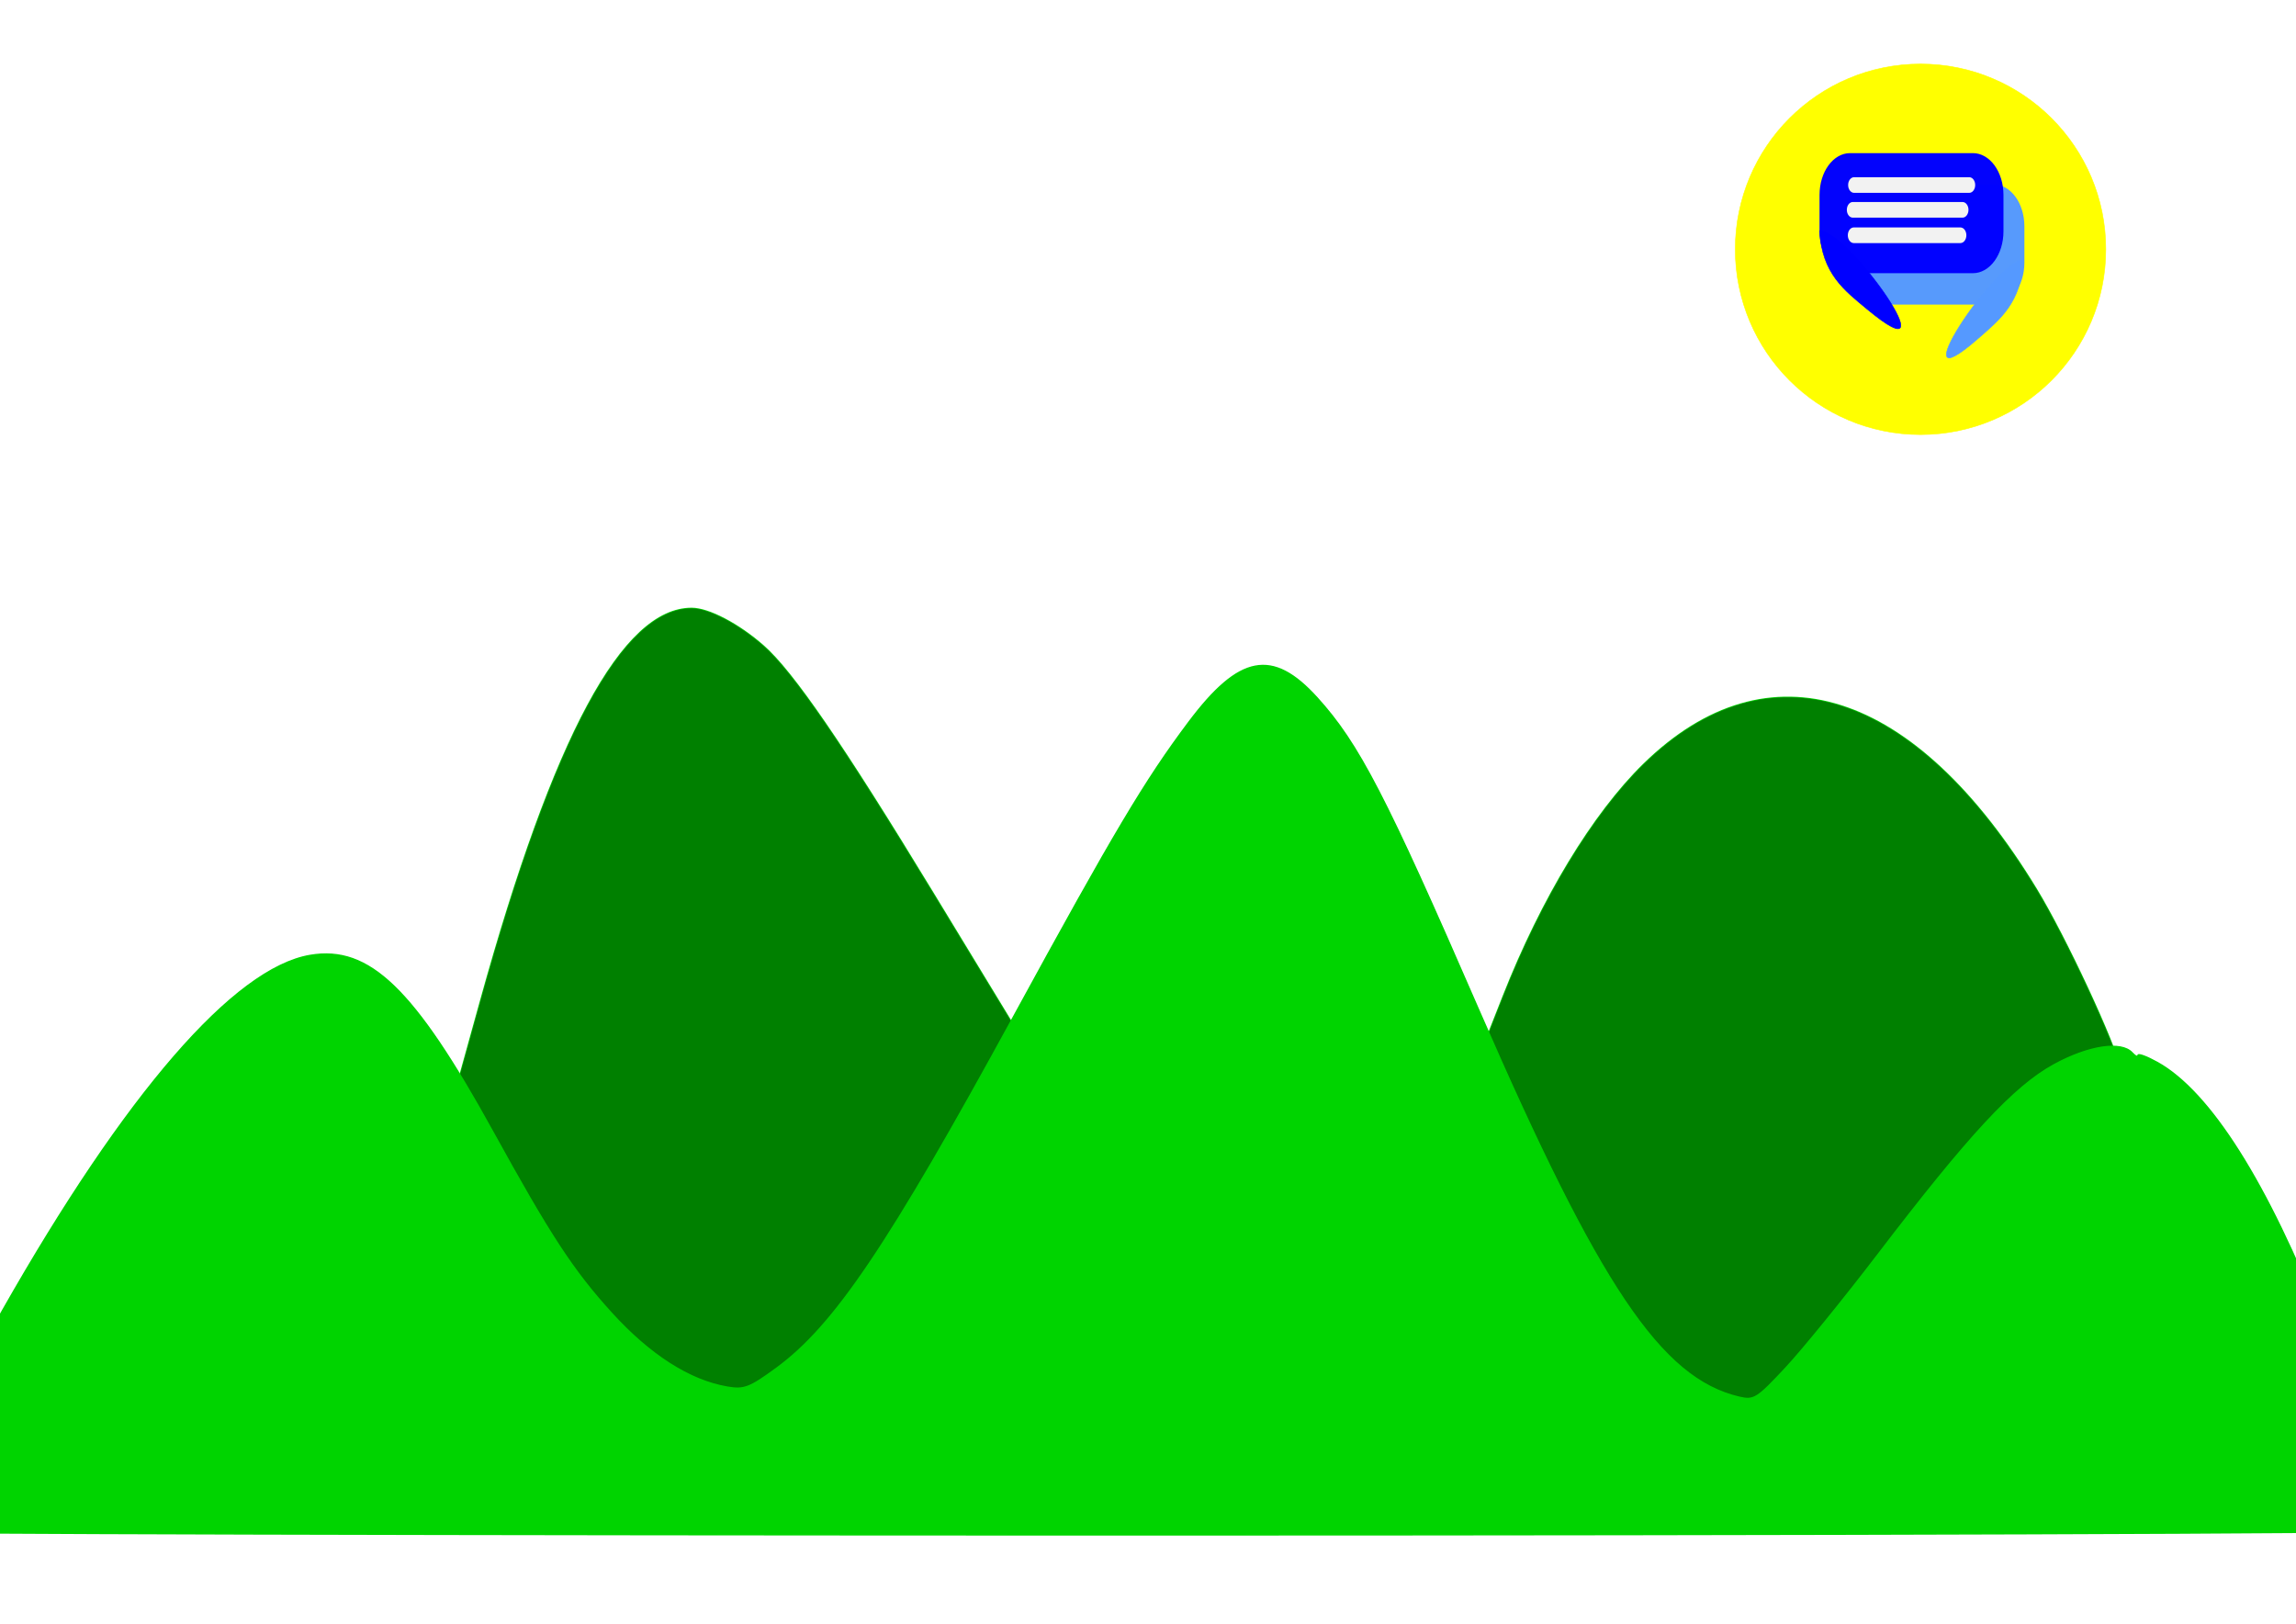
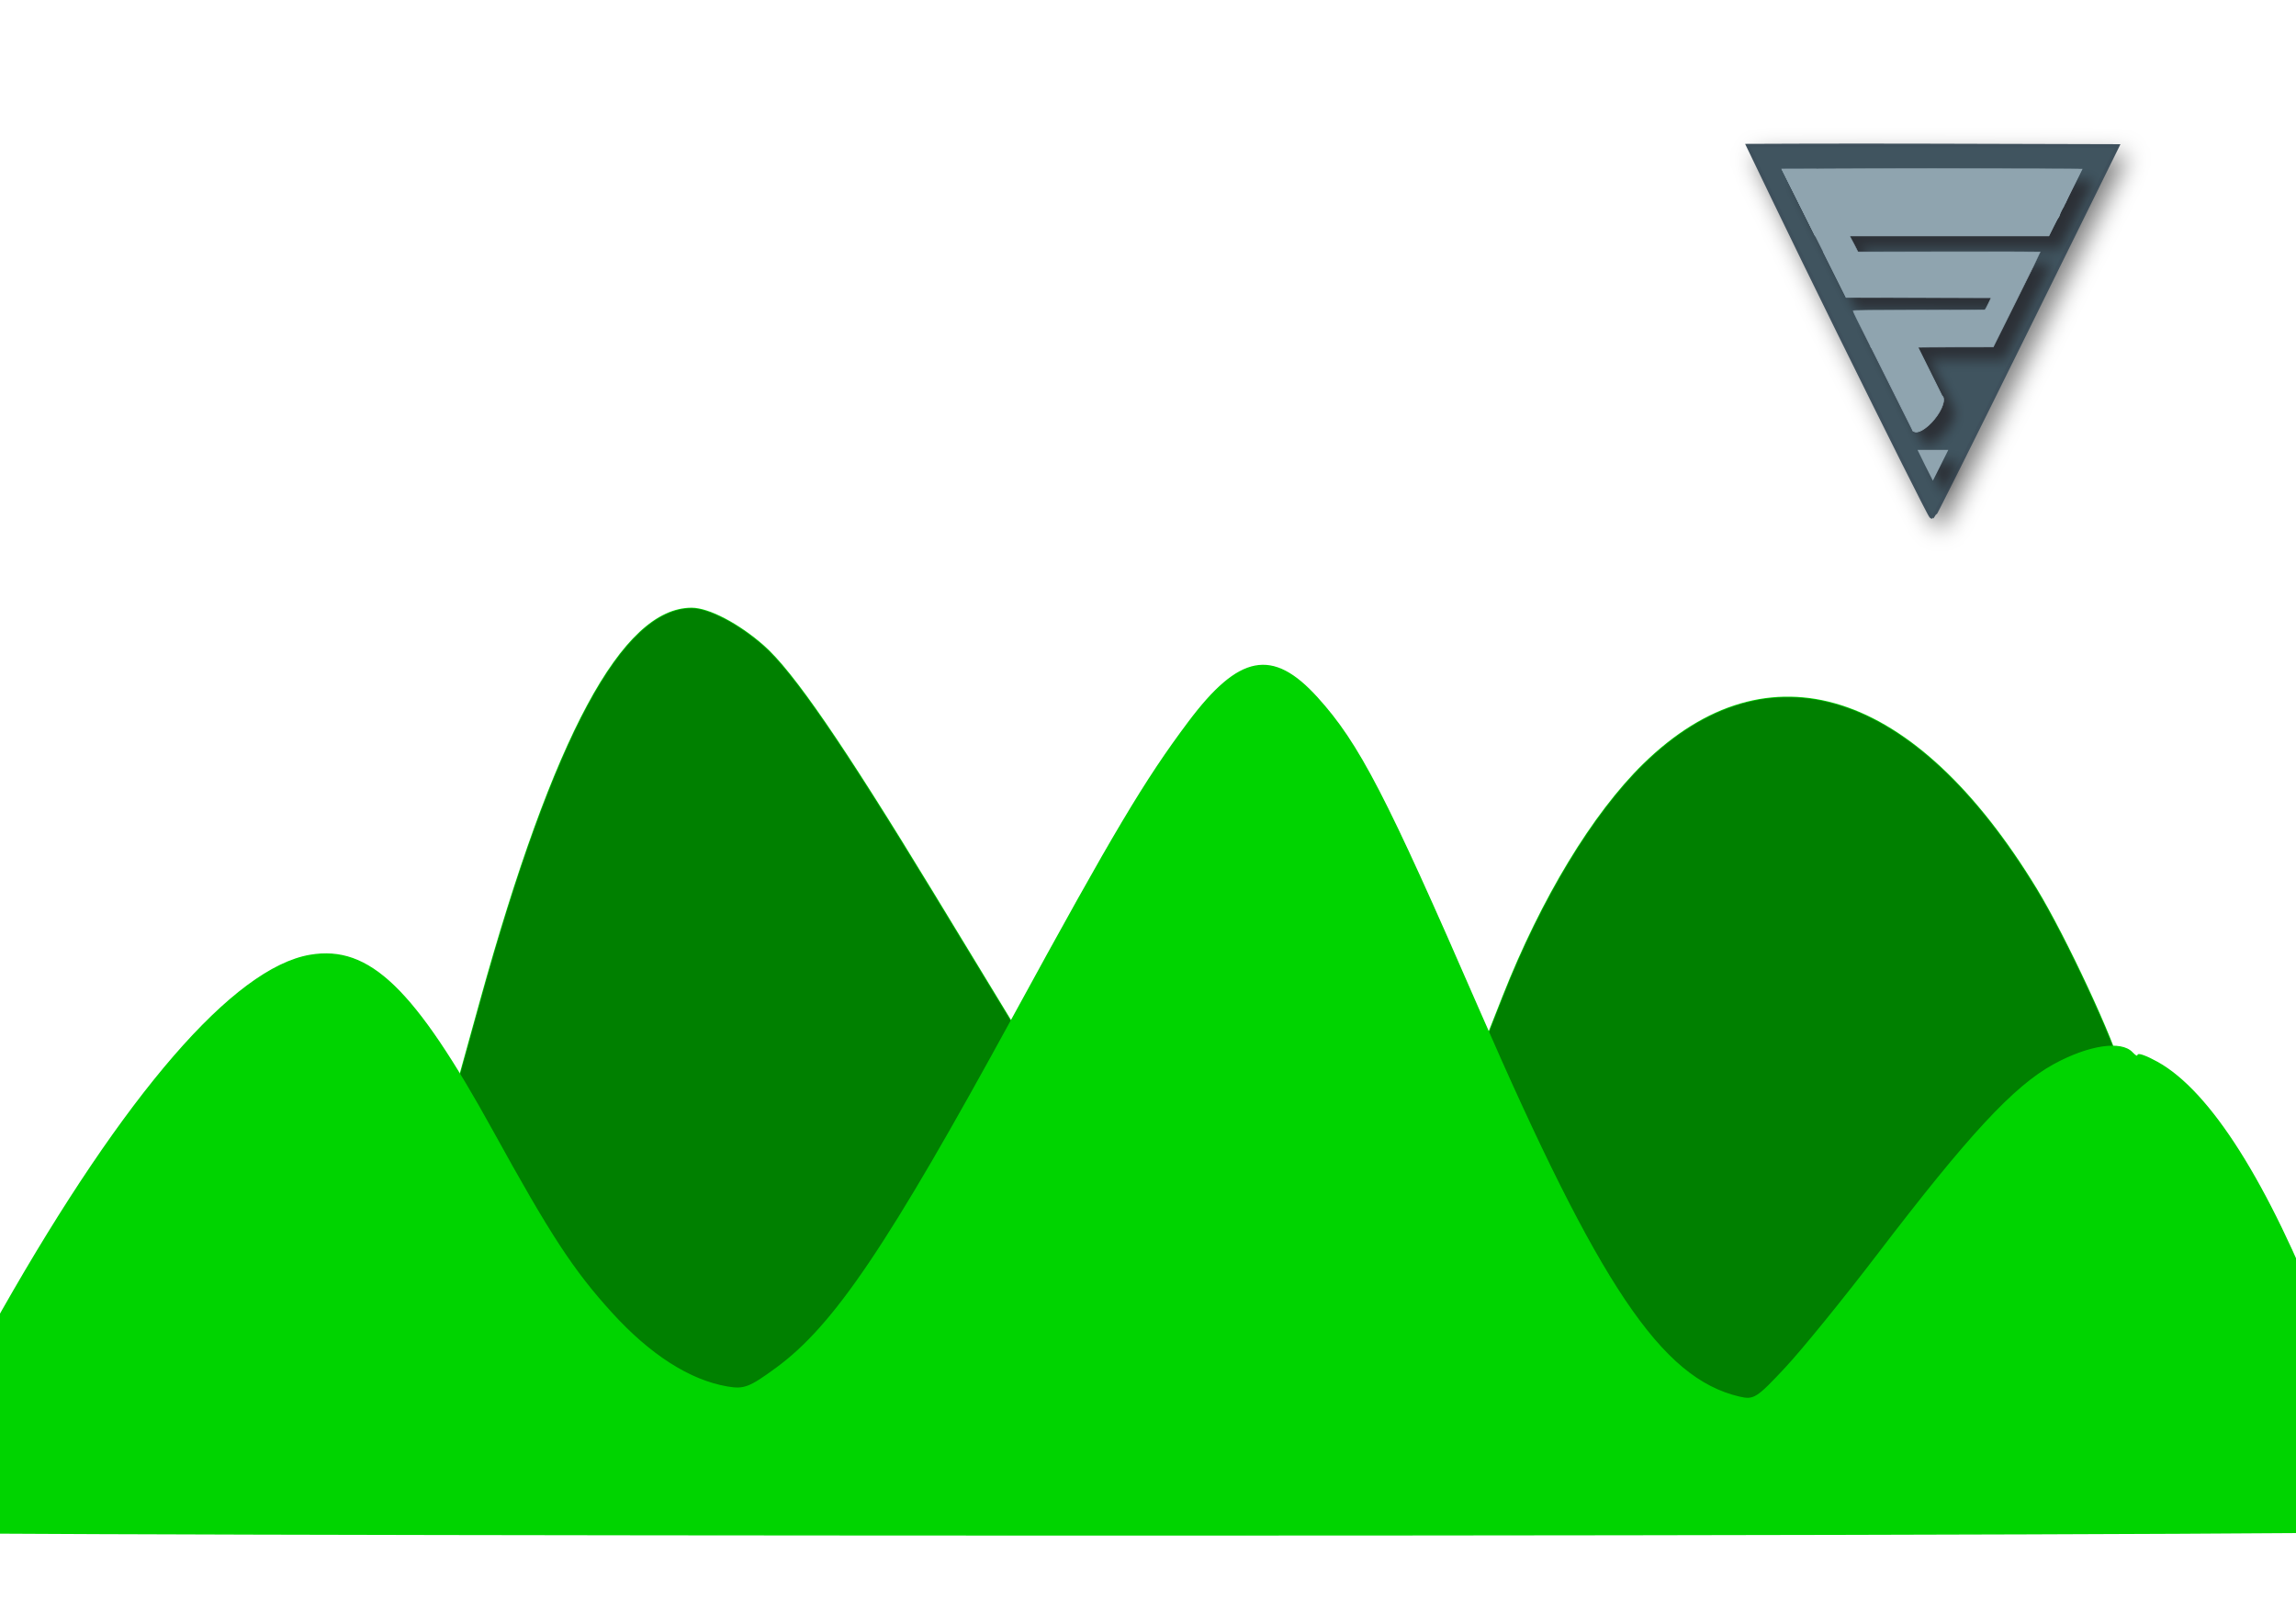
<svg xmlns="http://www.w3.org/2000/svg" width="297mm" height="210mm" viewBox="0 0 297 210" version="1.1" id="svg8">
-   <defs id="defs2" />
+   <defs id="defs2">
+     <filter style="color-interpolation-filters:sRGB" id="filter1175">
+       <feFlood flood-opacity="0.498" flood-color="rgb(0,0,0)" result="flood" id="feFlood1165" />
+       <feComposite in="flood" in2="SourceGraphic" operator="in" result="composite1" id="feComposite1167" />
+       <feGaussianBlur in="composite1" stdDeviation="6.2" result="blur" id="feGaussianBlur1169" />
+       <feOffset dx="4.2" dy="5.759" result="offset" id="feOffset1171" />
+       <feComposite in="SourceGraphic" in2="offset" operator="over" result="composite2" id="feComposite1173" />
+     </filter>
+     <filter style="color-interpolation-filters:sRGB" id="filter7217">
+       <feFlood flood-opacity="0.431" flood-color="rgb(18,0,0)" result="flood" id="feFlood7207" />
+       <feComposite in="flood" in2="SourceGraphic" operator="in" result="composite1" id="feComposite7209" />
+       <feGaussianBlur in="composite1" stdDeviation="3" result="blur" id="feGaussianBlur7211" />
+       <feOffset dx="6" dy="6" result="offset" id="feOffset7213" />
+       <feComposite in="SourceGraphic" in2="offset" operator="over" result="composite2" id="feComposite7215" />
+     </filter>
+   </defs>
  <g id="layer1" transform="translate(0,-87)">
    <g id="g843" transform="matrix(1,0,0,1.095235,-5.291667,-41.6804)">
      <path id="path828" d="m 97.831,285.234 c -4.904,-1.265 -9.381,-4.204 -14.144,-9.286 -3.972,-4.239 -6.45,-7.836 -15.672,-22.758 l -3.942,-6.378 3.371,-11.104 c 9.498,-31.283 18.388,-46.374 27.32,-46.374 2.196,0 6.068,1.85 9.29,4.439 3.804,3.057 10.273,11.661 21.942,29.185 l 11.158,16.755 -3.799,6.553 c -5.677,9.795 -15.899,25 -20.074,29.862 -3.425,3.989 -7.944,7.886 -10.849,9.354 -0.866,0.438 -2.219,0.364 -4.6,-0.25 z" style="opacity:1;fill:#008000;fill-opacity:1;fill-rule:nonzero;stroke:#00d400;stroke-width:0.162;stroke-linecap:round;stroke-linejoin:miter;stroke-miterlimit:4;stroke-dasharray:none;stroke-dashoffset:0;stroke-opacity:1;paint-order:stroke fill markers" />
      <path id="path830" d="m 228.785,286.362 c -8.059,-2.753 -15.309,-12.095 -25.915,-33.392 l -5.801,-11.648 2.672,-6.192 c 4.969,-11.514 11.608,-21.523 18.154,-27.375 16.135,-14.42 35.036,-8.935 50.82,14.748 3.787,5.683 10.139,18.142 11.002,21.58 0.408,1.625 0.337,1.684 -2.02,1.684 -7.636,0 -13.441,4.659 -29.057,23.316 -4.938,5.9 -10.734,12.437 -12.881,14.528 l -3.903,3.801 z" style="opacity:1;fill:#008000;fill-opacity:1;fill-rule:nonzero;stroke:#00d400;stroke-width:0.162;stroke-linecap:round;stroke-linejoin:miter;stroke-miterlimit:4;stroke-dasharray:none;stroke-dashoffset:0;stroke-opacity:1;paint-order:stroke fill markers" />
      <path id="path826" d="m -9.512,298.36 c 0,-0.751 8.831,-15.999 15.101,-26.074 15.972,-25.666 29.998,-40.448 39.823,-41.971 7.637,-1.183 13.436,3.922 23.604,20.781 7.408,12.283 10.379,16.431 15.345,21.423 4.975,5.001 10.122,8.012 15.005,8.776 2.183,0.342 2.888,0.096 6.346,-2.213 7.528,-5.027 14.516,-14.491 30.77,-41.675 12.921,-21.609 16.933,-27.761 22.59,-34.643 6.533,-7.948 10.821,-8.691 16.592,-2.876 5.387,5.428 8.844,11.52 20.882,36.801 15.584,32.726 23.592,43.61 33.694,45.792 1.937,0.418 2.312,0.204 6.049,-3.452 2.191,-2.144 7.562,-8.177 11.935,-13.406 11.775,-14.08 17.602,-19.814 22.753,-22.391 4.476,-2.239 8.714,-2.828 10.134,-1.409 0.405,0.405 0.736,0.537 0.736,0.294 0,-0.243 1.142,0.141 2.539,0.853 6.796,3.467 14.21,14.173 21.422,30.933 3.033,7.048 9.162,23.343 9.162,24.357 0,0.267 -73.008,0.485 -162.241,0.485 -89.233,0 -162.241,-0.174 -162.241,-0.386 z" style="opacity:1;fill:#00d400;fill-opacity:1;fill-rule:nonzero;stroke:#00d400;stroke-width:0.162;stroke-linecap:round;stroke-linejoin:miter;stroke-miterlimit:4;stroke-dasharray:none;stroke-dashoffset:0;stroke-opacity:1;paint-order:stroke fill markers" />
    </g>
-     <circle style="opacity:1;fill:#ffff00;fill-opacity:1;fill-rule:nonzero;stroke:#ffff00;stroke-width:0.07;stroke-linecap:round;stroke-linejoin:miter;stroke-miterlimit:4;stroke-dasharray:none;stroke-dashoffset:0;stroke-opacity:1;paint-order:stroke fill markers" id="path819" cx="248.432" cy="119.243" r="23.965" />
-     <g id="g1495" transform="matrix(0.2159221,0,0,0.2956189,225.1453,84.97612)">
-       <g transform="translate(-13.75834,-1.058333)" id="g1484">
-         <rect style="opacity:1;fill:#5599ff;fill-opacity:0.985;fill-rule:nonzero;stroke:#5599ff;stroke-width:1;stroke-linecap:round;stroke-linejoin:miter;stroke-miterlimit:4;stroke-dasharray:none;stroke-dashoffset:0;stroke-opacity:1;paint-order:stroke fill markers" id="rect815-5" width="109.183" height="51.525" x="74.137" y="89.135" ry="17.788" />
-         <path style="fill:#5599ff;stroke:#5599ff;stroke-width:0.308px;stroke-linecap:butt;stroke-linejoin:miter;stroke-opacity:1" d="m 183.241,121.598 c -1.225,18.783 -14.295,26.159 -26.92,34.24 -49.507,31.687 10.248,-34.24 26.92,-34.24 z" id="path836-7" />
-       </g>
-       <path id="path836" d="m 47.412,107.795 c 1.291,18.783 15.061,26.159 28.363,34.24 52.161,31.687 -10.798,-34.24 -28.363,-34.24 z" style="fill:#0000ff;stroke:#0000ff;stroke-width:0.316px;stroke-linecap:butt;stroke-linejoin:miter;stroke-opacity:1" />
-       <rect ry="17.788" y="74.34" x="47.844" height="51.525" width="109.183" id="rect815" style="opacity:1;fill:#0000ff;fill-opacity:0.985;fill-rule:nonzero;stroke:#0000ff;stroke-width:1;stroke-linecap:round;stroke-linejoin:miter;stroke-miterlimit:4;stroke-dasharray:none;stroke-dashoffset:0;stroke-opacity:1;paint-order:stroke fill markers" />
-       <g style="fill:#f2f2f2;stroke:#f2f2f2" id="g1180-3" transform="matrix(-1.042731,0,0,1,233.9543,5.909943)">
-         <rect style="opacity:1;fill:#f2f2f2;fill-opacity:1;stroke:#f2f2f2;stroke-width:0;stroke-linecap:round;stroke-linejoin:miter;stroke-miterlimit:4;stroke-dasharray:none;stroke-dashoffset:0;stroke-opacity:0.965;paint-order:stroke fill markers" id="rect64-29" width="73.004" height="6.846" x="89.536" y="78.463" ry="3.423" />
-         <rect style="opacity:1;fill:#f2f2f2;fill-opacity:1;stroke:#f2f2f2;stroke-width:0;stroke-linecap:round;stroke-linejoin:miter;stroke-miterlimit:4;stroke-dasharray:none;stroke-dashoffset:0;stroke-opacity:0.965;paint-order:stroke fill markers" id="rect64-2-0" width="69.889" height="6.846" x="93.394" y="89.315" ry="3.423" />
-         <rect style="opacity:1;fill:#f2f2f2;fill-opacity:1;stroke:#f2f2f2;stroke-width:0;stroke-linecap:round;stroke-linejoin:miter;stroke-miterlimit:4;stroke-dasharray:none;stroke-dashoffset:0;stroke-opacity:0.965;paint-order:stroke fill markers" id="rect64-25-7" width="68.109" height="6.846" x="94.609" y="100.44" ry="3.423" />
+     <g id="g1518" transform="matrix(0.2403351,0,0,0.2403351,192.1211,105.3415)">
+       <path id="path6797" d="M 191.203,102.387 C 164.397,48.037 143.117,3.482 142.86,2.958 c 0.813,-0.004 44.475,-0.232 98.264,-0.086 l 97.799,0.265 -48.78,98.802 c -26.829,54.341 -49.1,98.906 -49.491,99.034 -0.391,0.128 -22.643,-44.236 -49.449,-98.586 z" style="opacity:1;fill:#40545f;fill-opacity:1;fill-rule:nonzero;stroke:#3e505c;stroke-width:3.718;stroke-linecap:round;stroke-linejoin:miter;stroke-miterlimit:4;stroke-dasharray:none;stroke-dashoffset:0;stroke-opacity:1;paint-order:stroke fill markers;filter:url(#filter1175)" />
+       <g transform="matrix(0.9953923,0,0,1.102197,137.4241,-98.59119)" style="fill:#8fa4af;fill-opacity:1;stroke:#8fa4af;stroke-opacity:1;filter:url(#filter7217)" id="g6905">
+         <g id="g6855" style="fill:#8fa4af;fill-opacity:1;stroke:#8fa4af;stroke-opacity:1" transform="translate(15.875,5.291667)">
+           <path d="m 54.575,184.073 19.218,-10.923 19.086,34.704 -15.436,17.522 z" style="opacity:1;fill:#8fa4af;fill-opacity:1;fill-rule:nonzero;stroke:#8fa4af;stroke-width:0.456;stroke-linecap:round;stroke-linejoin:miter;stroke-miterlimit:4;stroke-dasharray:none;stroke-dashoffset:0;stroke-opacity:1;paint-order:stroke fill markers" id="rect5862" />
+           <ellipse transform="matrix(0.7206442,-0.6933051,0.443479,0.8962848,0,0)" ry="4.679" rx="11.451" cy="226.066" cx="-20.517" id="path5864" style="opacity:1;fill:#8fa4af;fill-opacity:1;fill-rule:nonzero;stroke:#8fa4af;stroke-width:0.386;stroke-linecap:round;stroke-linejoin:miter;stroke-miterlimit:4;stroke-dasharray:none;stroke-dashoffset:0;stroke-opacity:1;paint-order:stroke fill markers" />
+           <g id="g6883" style="fill:#8fa4af;fill-opacity:1;stroke:#8fa4af;stroke-opacity:1">
+             <path id="path5848" style="opacity:1;fill:#8fa4af;fill-opacity:1;fill-rule:nonzero;stroke:#8fa4af;stroke-width:0.265;stroke-linecap:round;stroke-linejoin:miter;stroke-miterlimit:4;stroke-dasharray:none;stroke-dashoffset:0;stroke-opacity:1;paint-order:stroke fill markers" d="m 87.663,97.375 c -14.716,0 -29.433,0.009 -40.598,0.027 l -40.599,0.067 9.017,16.338 9.017,16.338 H 87.653 150.806 l 7.842,-14.2 c 0.031,-0.074 0.061,-0.149 0.095,-0.223 0.046,-0.098 0.092,-0.197 0.143,-0.292 0.036,-0.068 0.073,-0.136 0.111,-0.203 0.036,-0.064 0.071,-0.129 0.113,-0.19 0.018,-0.027 0.036,-0.053 0.052,-0.081 0.007,-0.012 0.015,-0.023 0.021,-0.035 0.01,-0.02 0.019,-0.041 0.029,-0.061 0.005,-0.011 0.005,-0.011 0.004,-0.007 0.003,-0.007 -0.004,0.015 0.002,-0.004 0.002,-0.007 0.003,-0.011 0.006,-0.021 0.003,-0.012 0.007,-0.025 0.011,-0.037 0.086,-0.287 0.221,-0.473 0.369,-0.573 l 0.227,-0.411 9.023,-16.338 -40.594,-0.067 c -11.163,-0.018 -25.879,-0.027 -40.595,-0.027 z" />
+             <path style="opacity:1;fill:#8fa4af;fill-opacity:1;fill-rule:nonzero;stroke:#8fa4af;stroke-width:0.265;stroke-linecap:round;stroke-linejoin:miter;stroke-miterlimit:4;stroke-dasharray:none;stroke-dashoffset:0;stroke-opacity:1;paint-order:stroke fill markers" d="m 54.433,184.073 c -0.4,-0.639 -4.39,-7.854 -7.698,-13.919 -0.968,-1.775 -1.76,-3.352 -1.76,-3.506 0,-0.194 10.816,-0.28 35.52,-0.283 19.536,-0.002 35.657,-0.091 35.824,-0.198 0.167,-0.107 0.981,-1.474 1.808,-3.038 l 1.504,-2.843 -39.213,-0.067 -39.213,-0.067 -6.139,-11.113 -6.139,-11.113 58.602,-0.067 c 32.231,-0.037 58.65,-0.019 58.708,0.039 0.058,0.058 -5.647,10.534 -12.677,23.28 l -12.783,23.174 -17.33,0.005 c -9.532,0.003 -24.369,0.083 -32.973,0.18 l -15.642,0.175 z" id="path5856" />
+             <path id="path5860" style="opacity:1;fill:#8fa4af;fill-opacity:1;fill-rule:nonzero;stroke:#8fa4af;stroke-width:0.529;stroke-linecap:round;stroke-linejoin:miter;stroke-miterlimit:4;stroke-dasharray:none;stroke-dashoffset:0;stroke-opacity:1;paint-order:stroke fill markers" d="m 87.588,97.457 c -44.408,0 -80.663,0.202 -80.566,0.449 0.097,0.247 4.069,7.51 8.826,16.14 l 8.651,15.691 H 87.656 150.812 l 2.452,-4.498 c 1.129,-2.072 2.264,-3.821 2.789,-4.336 0.016,-0.033 0.031,-0.067 0.049,-0.1 0.025,-0.047 0.049,-0.093 0.074,-0.139 0.024,-0.044 0.048,-0.087 0.073,-0.131 0.024,-0.042 0.047,-0.083 0.071,-0.125 0.023,-0.041 0.047,-0.081 0.07,-0.122 0.022,-0.039 0.045,-0.078 0.067,-0.116 0.011,-0.02 0.023,-0.039 0.034,-0.059 0.101,-0.966 1.519,-3.766 2.129,-4.099 0.04,-0.097 0.079,-0.193 0.122,-0.288 0.046,-0.098 0.092,-0.197 0.143,-0.292 0.036,-0.068 0.073,-0.136 0.111,-0.203 0.036,-0.064 0.071,-0.129 0.113,-0.19 0.018,-0.027 0.036,-0.053 0.052,-0.081 0.007,-0.012 0.015,-0.023 0.021,-0.035 0.01,-0.02 0.019,-0.041 0.029,-0.061 0.005,-0.011 0.005,-0.011 0.004,-0.007 0.003,-0.007 -0.004,0.015 0.002,-0.004 0.002,-0.007 0.003,-0.011 0.006,-0.021 0.003,-0.012 0.007,-0.025 0.011,-0.037 0.079,-0.266 0.202,-0.443 0.337,-0.548 0.721,-1.549 2.319,-4.614 4.173,-7.972 2.522,-4.567 4.586,-8.418 4.586,-8.559 0,-0.141 -36.334,-0.256 -80.742,-0.256 z" />
+             <path style="opacity:1;fill:#8fa4af;fill-opacity:1;fill-rule:nonzero;stroke:#8fa4af;stroke-width:0.264;stroke-linecap:round;stroke-linejoin:miter;stroke-miterlimit:4;stroke-dasharray:none;stroke-dashoffset:0;stroke-opacity:1;paint-order:stroke fill markers" d="M 24.5,129.971 C 15.324,113.474 7.5,99.416 7.113,98.73 L 6.41,97.483 h 9.376 9.376 l 9.035,16.252 c 4.969,8.938 9.035,16.371 9.035,16.518 0,0.146 0.094,0.305 0.208,0.353 0.114,0.048 3.584,6.172 7.71,13.608 4.126,7.436 7.794,14.022 8.152,14.636 l 0.65,1.116 H 50.567 41.184 Z" id="path6458" />
+           </g>
+         </g>
+         <path style="opacity:1;fill:#8fa4af;fill-opacity:1;fill-rule:nonzero;stroke:#8fa4af;stroke-width:0;stroke-linecap:round;stroke-linejoin:miter;stroke-miterlimit:4;stroke-dasharray:none;stroke-dashoffset:0;stroke-opacity:1;paint-order:stroke fill markers" d="m 99.802,247.422 c -2.275,-4.127 -4.12,-7.52 -4.1,-7.541 0.02,-0.02 3.772,-0.028 8.337,-0.016 l 8.301,0.02 -4.14,7.503 c -2.277,4.127 -4.167,7.511 -4.2,7.52 -0.033,0.01 -1.922,-3.359 -4.197,-7.486 z" id="path6797-2" />
      </g>
    </g>
  </g>
</svg>
